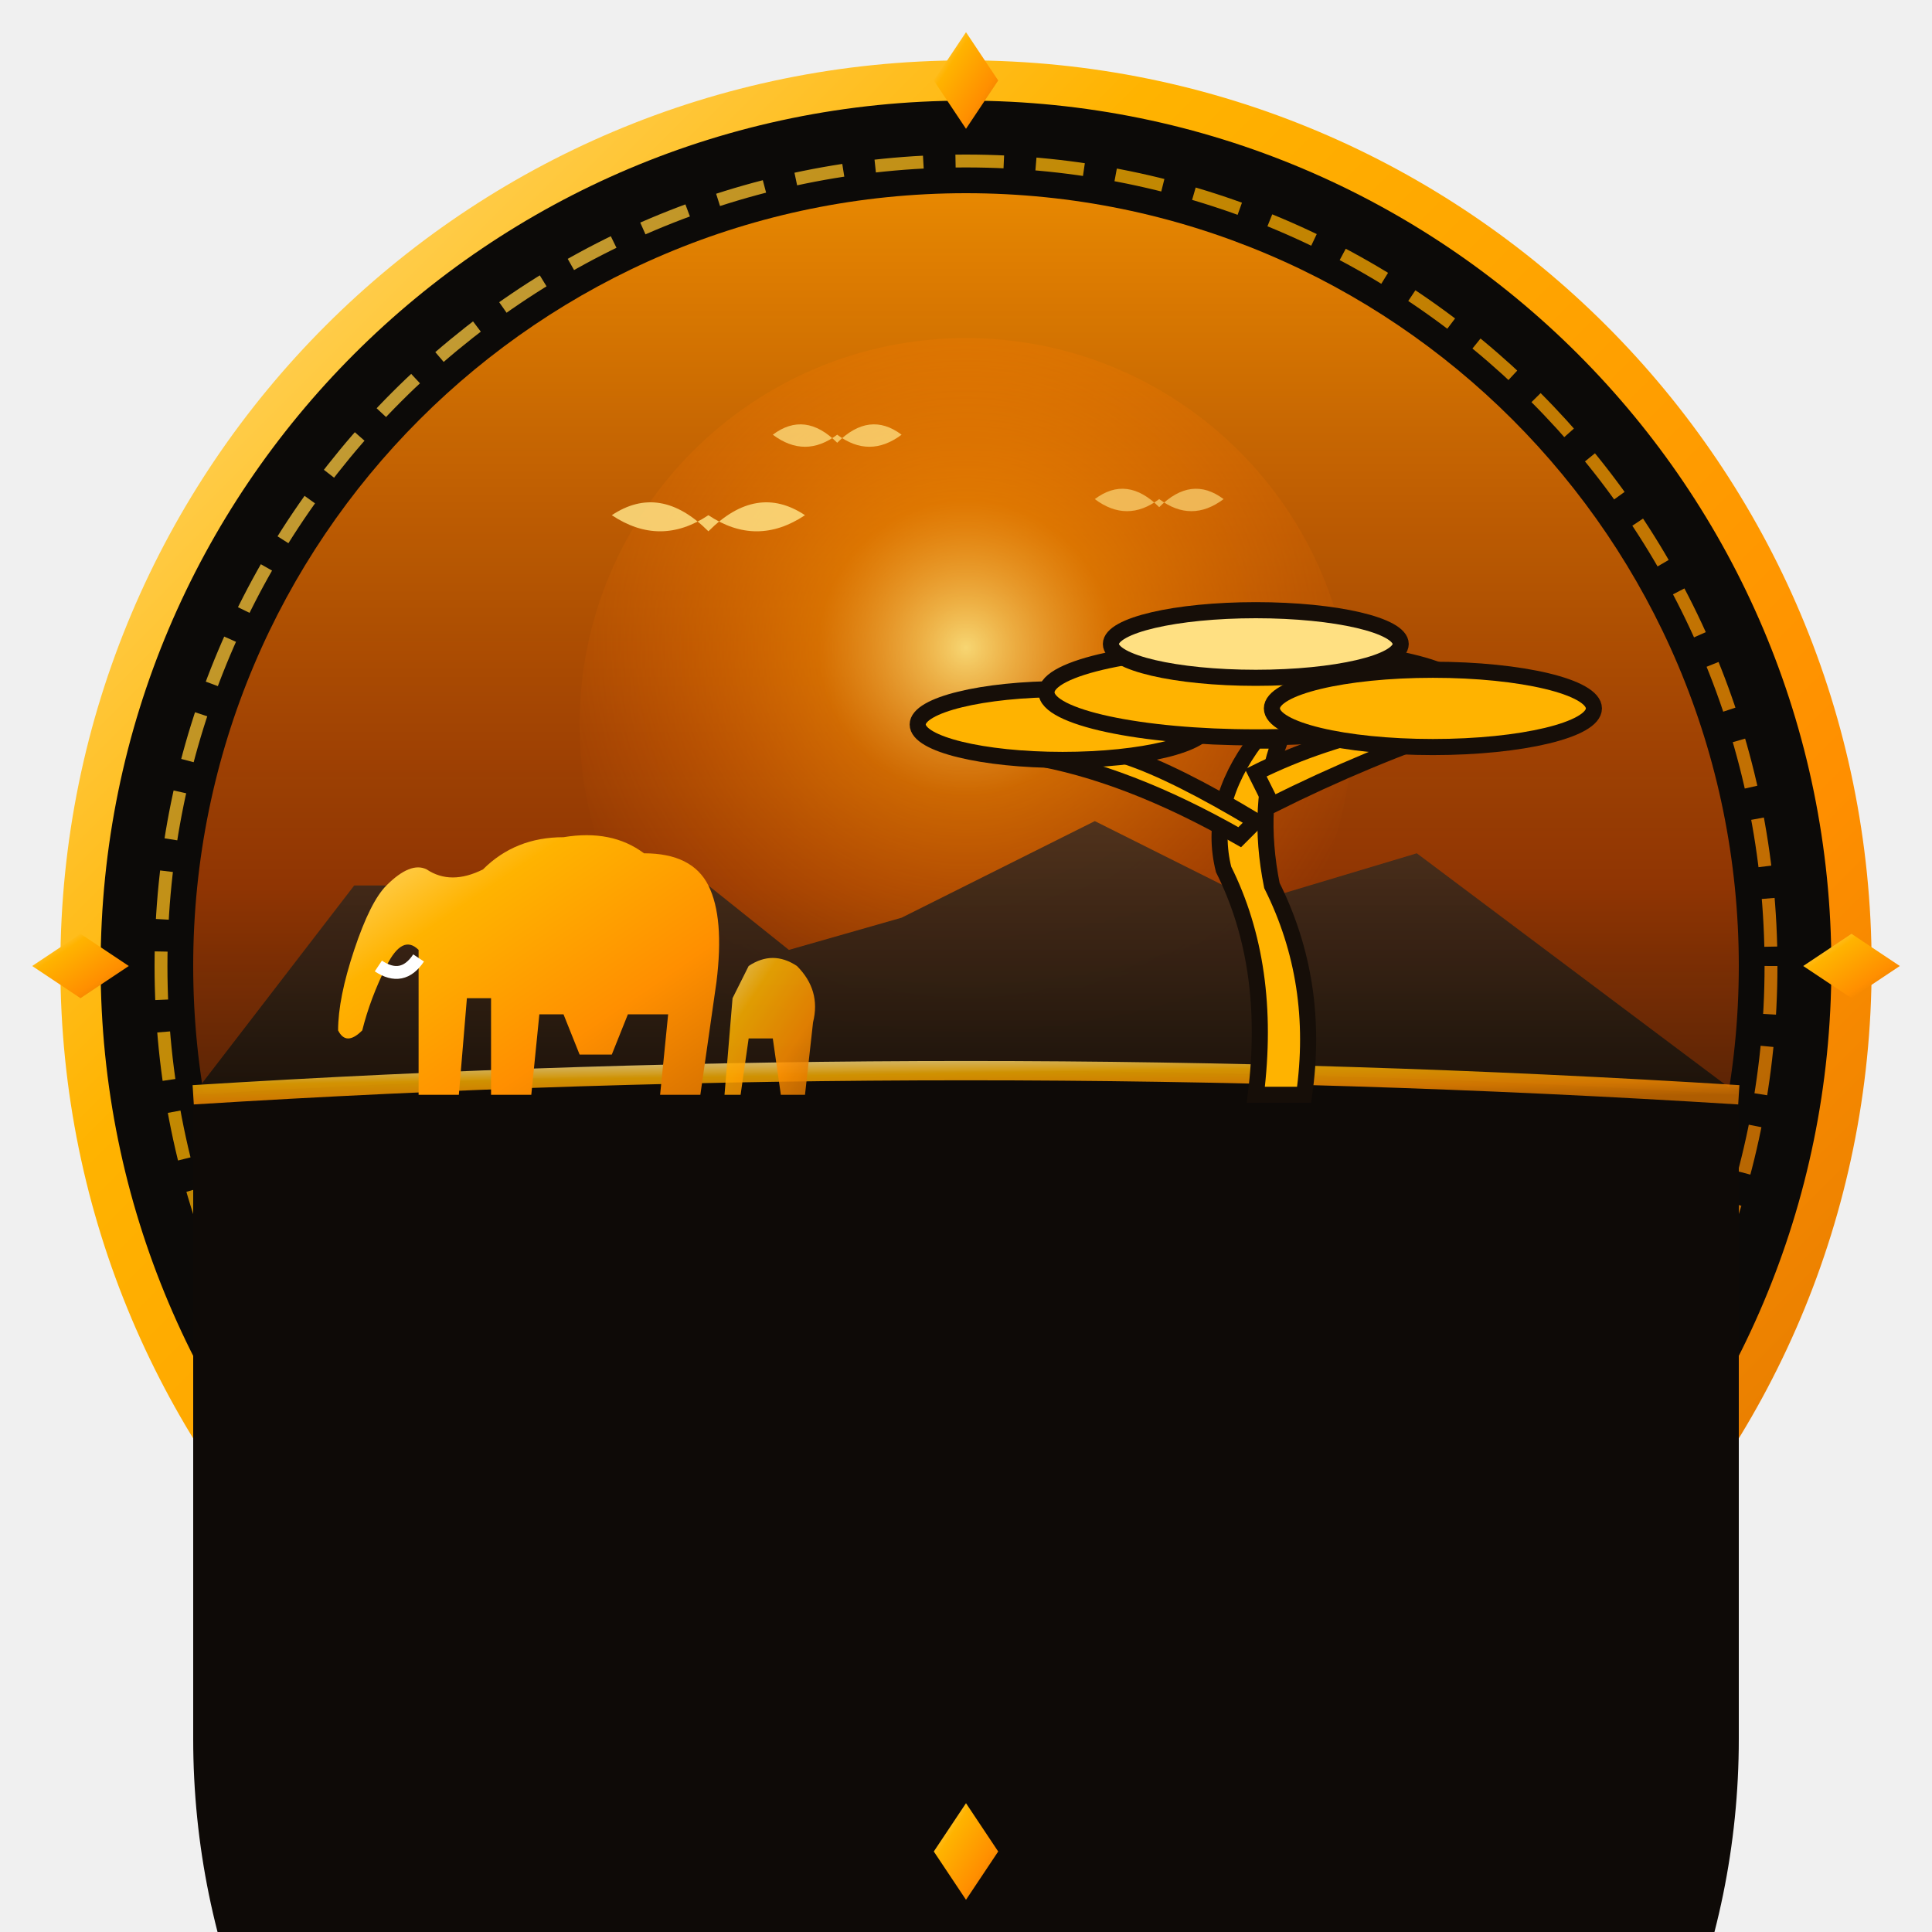
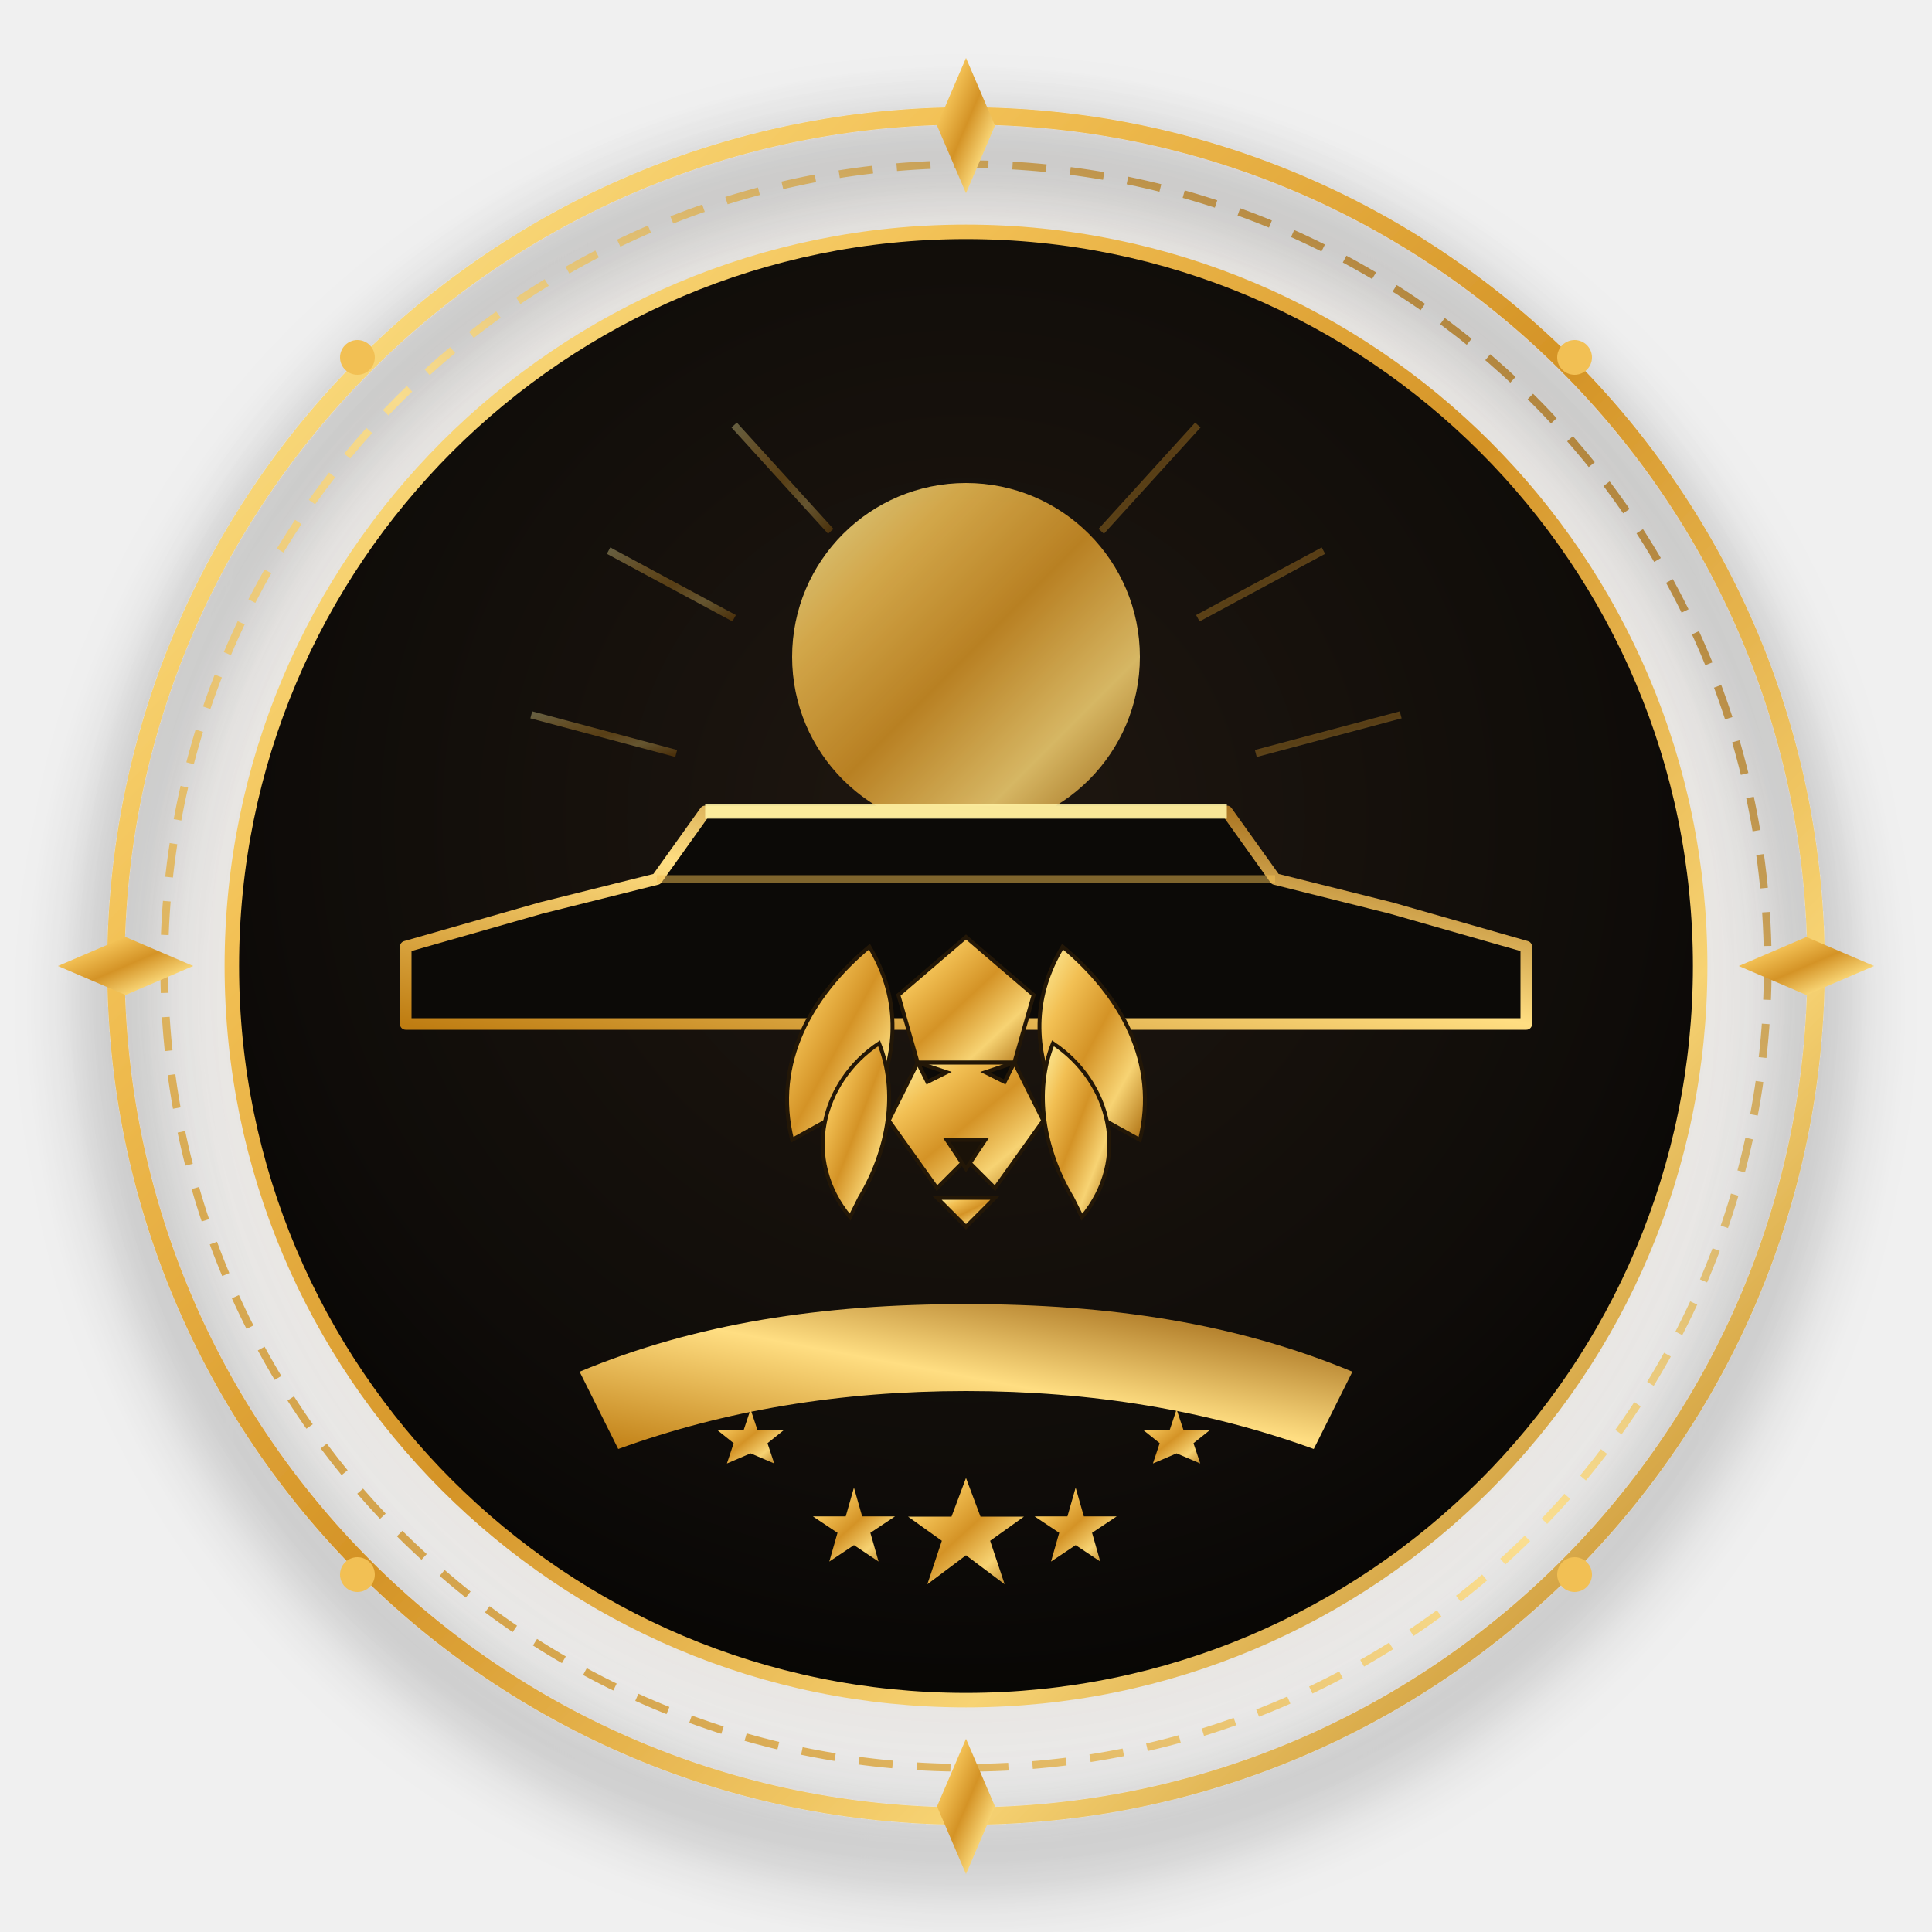
- <svg xmlns="http://www.w3.org/2000/svg" viewBox="0 0 120 120" fill="none">
+ <svg xmlns="http://www.w3.org/2000/svg" viewBox="0 0 200 200" fill="none">
  <defs>
-     <linearGradient id="goldRing" x1="0%" y1="0%" x2="100%" y2="100%">
-       <stop offset="0%" stop-color="#FFE082" />
-       <stop offset="30%" stop-color="#FFB300" />
-       <stop offset="70%" stop-color="#FF8F00" />
-       <stop offset="100%" stop-color="#D77200" />
+     <linearGradient id="richGold" x1="0%" y1="0%" x2="100%" y2="100%">
+       <stop offset="0%" stop-color="#FFF2A3" />
+       <stop offset="25%" stop-color="#F2C054" />
+       <stop offset="50%" stop-color="#D49326" />
+       <stop offset="75%" stop-color="#F7D373" />
+       <stop offset="100%" stop-color="#AA6B0C" />
    </linearGradient>
-     <linearGradient id="africanSunset" x1="50%" y1="0%" x2="50%" y2="100%">
-       <stop offset="0%" stop-color="#FF9500" stop-opacity="0.9" />
-       <stop offset="45%" stop-color="#E65100" stop-opacity="0.6" />
-       <stop offset="100%" stop-color="#120c08" stop-opacity="0.1" />
+     <linearGradient id="goldSheen" x1="0%" y1="100%" x2="100%" y2="0%">
+       <stop offset="0%" stop-color="#BF7D12" />
+       <stop offset="50%" stop-color="#FFDE82" />
+       <stop offset="100%" stop-color="#8E5202" />
    </linearGradient>
-     <radialGradient id="sunGlow" cx="50%" cy="40%" r="55%">
-       <stop offset="0%" stop-color="#FFE57F" stop-opacity="0.9" />
-       <stop offset="35%" stop-color="#FF9100" stop-opacity="0.5" />
-       <stop offset="100%" stop-color="#FF6D00" stop-opacity="0" />
+     <radialGradient id="regalGlow" cx="50%" cy="50%" r="50%">
+       <stop offset="0%" stop-color="#F5B027" stop-opacity="0.35" />
+       <stop offset="60%" stop-color="#E27806" stop-opacity="0.12" />
+       <stop offset="100%" stop-color="#000000" stop-opacity="0" />
    </radialGradient>
-     <linearGradient id="mountainGrad" x1="0%" y1="0%" x2="0%" y2="100%">
-       <stop offset="0%" stop-color="#4a301d" />
-       <stop offset="100%" stop-color="#18110b" />
-     </linearGradient>
-     <filter id="badgeGlow" x="-20%" y="-20%" width="140%" height="140%">
-       <feGaussianBlur stdDeviation="3" result="blur" />
-       <feComposite in="SourceGraphic" in2="blur" operator="over" />
+     <radialGradient id="shieldOnyx" cx="50%" cy="40%" r="65%">
+       <stop offset="0%" stop-color="#1F1710" />
+       <stop offset="70%" stop-color="#0F0C09" />
+       <stop offset="100%" stop-color="#050403" />
+     </radialGradient>
+     <filter id="royalShadow" x="-10%" y="-10%" width="120%" height="120%">
+       <feDropShadow dx="0" dy="4" stdDeviation="4" flood-color="#000000" flood-opacity="0.7" />
    </filter>
  </defs>
-   <circle cx="60" cy="60" r="54" fill="#0c0a08" />
-   <circle cx="60" cy="60" r="55" stroke="url(#goldRing)" stroke-width="2.5" />
-   <circle cx="60" cy="60" r="50" stroke="url(#goldRing)" stroke-width="0.8" stroke-dasharray="3 2" opacity="0.75" />
-   <circle cx="60" cy="60" r="48" fill="url(#africanSunset)" />
-   <circle cx="60" cy="45" r="24" fill="url(#sunGlow)" />
-   <path d="M38 32 Q41 30 44 33 Q47 30 50 32 Q47 34 44 32 Q41 34 38 32 Z" fill="#FFE082" opacity="0.85" />
-   <path d="M48 27 Q50 25.5 52 27.5 Q54 25.5 56 27 Q54 28.5 52 27 Q50 28.5 48 27 Z" fill="#FFE082" opacity="0.75" />
-   <path d="M68 31 Q70 29.5 72 31.5 Q74 29.5 76 31 Q74 32.5 72 31 Q70 32.5 68 31 Z" fill="#FFE082" opacity="0.65" />
-   <path d="M12 68             L22 55             L44 55             L49 59             L56 57             L68 51             L78 56             L88 53             L108 68             Z" fill="url(#mountainGrad)" opacity="0.95" />
-   <path d="M12 68 Q60 65 108 68 L108 108 A48 48 0 0 1 12 108 Z" fill="#0e0a07" />
-   <path d="M12 68 Q60 65 108 68" stroke="url(#goldRing)" stroke-width="1.2" opacity="0.8" />
-   <g fill="#160e08" stroke="#160e08">
-     <path d="M78 68 Q79 60 76 54 Q75 50 78 46 L79.5 46 Q78 50 79 55 Q82 61 81 68 Z" fill="#FFB300" />
-     <path d="M78 51 Q73 48 70 47 Q67 46 64 47 Q70 48 77 52 Z" fill="#FFB300" />
-     <path d="M78 48 Q82 46 87 45 Q89 44 91 45 Q85 47 79 50 Z" fill="#FFB300" />
-     <ellipse cx="66" cy="45" rx="9" ry="2.2" fill="#FFB300" />
-     <ellipse cx="78" cy="43" rx="13" ry="2.8" fill="#FFB300" />
-     <ellipse cx="89" cy="44" rx="10" ry="2.4" fill="#FFB300" />
-     <ellipse cx="78" cy="40" rx="9" ry="2.1" fill="#FFE082" />
+   <circle cx="100" cy="100" r="94" fill="url(#regalGlow)" />
+   <circle cx="100" cy="100" r="88" stroke="url(#richGold)" stroke-width="1.8" filter="url(#royalShadow)" />
+   <circle cx="100" cy="100" r="83" stroke="url(#goldSheen)" stroke-width="0.8" stroke-dasharray="3.5 2.5" opacity="0.85" />
+   <polygon points="100,6 103,13 100,20 97,13" fill="url(#richGold)" />
+   <polygon points="100,194 103,187 100,180 97,187" fill="url(#richGold)" />
+   <polygon points="6,100 13,97 20,100 13,103" fill="url(#richGold)" />
+   <polygon points="194,100 187,97 180,100 187,103" fill="url(#richGold)" />
+   <circle cx="37" cy="37" r="1.8" fill="#F2C054" />
+   <circle cx="163" cy="37" r="1.8" fill="#F2C054" />
+   <circle cx="37" cy="163" r="1.8" fill="#F2C054" />
+   <circle cx="163" cy="163" r="1.8" fill="#F2C054" />
+   <circle cx="100" cy="100" r="76" fill="url(#shieldOnyx)" stroke="url(#richGold)" stroke-width="1.5" />
+   <g opacity="0.35" stroke="url(#richGold)" stroke-width="0.75">
+     <line x1="100" y1="52" x2="100" y2="40" />
+     <line x1="114" y1="55" x2="124" y2="44" />
+     <line x1="86" y1="55" x2="76" y2="44" />
+     <line x1="124" y1="64" x2="137" y2="57" />
+     <line x1="76" y1="64" x2="63" y2="57" />
+     <line x1="130" y1="78" x2="145" y2="74" />
+     <line x1="70" y1="78" x2="55" y2="74" />
  </g>
-   <g fill="url(#goldRing)">
-     <path d="M33 68               L33.5 63               L35 63               L36 65.5               L38 65.5               L39 63               L41.5 63               L41 68               L43.5 68               L44.5 61               Q45 57 44 55               Q43 53 40 53               Q38 51.5 35 52               Q32 52 30 54               Q28 55 26.5 54               Q25.5 53.5 24 55               Q23 56 22 59               Q21 62 21 64               Q21.5 65 22.5 64               Q23 62 24 60               Q25 58 26 59               L26 68               L28.5 68               L29 62               L30.5 62               L30.5 68               Z" />
-     <path d="M23.5 60 Q25 61 26 59.5" stroke="#FFF" stroke-width="0.8" fill="none" />
-     <path d="M46 68 L46.5 64.5 L48 64.5 L48.5 68 L50 68 L50.5 63.5 Q51 61.5 49.5 60 Q48 59 46.5 60 L45.5 62 L45 68 Z" opacity="0.85" />
+   <circle cx="100" cy="68" r="18" fill="url(#richGold)" opacity="0.85" />
+   <path d="M42 98 L56 94 L68 91 L73 84 L127 84 L132 91 L144 94 L158 98 L158 106 L42 106 Z" fill="#0C0A07" stroke="url(#goldSheen)" stroke-width="1.2" stroke-linejoin="round" />
+   <line x1="73" y1="84" x2="127" y2="84" stroke="#FFF2A3" stroke-width="1.5" opacity="0.9" />
+   <line x1="68" y1="91" x2="132" y2="91" stroke="#F2C054" stroke-width="0.8" opacity="0.5" />
+   <g id="lion-crest" fill="url(#richGold)" stroke="#231707" stroke-width="0.4">
+     <path d="M82 118 C80 110, 84 103, 90 98 C93 103, 93 108, 91 113 Z" />
+     <path d="M118 118 C120 110, 116 103, 110 98 C107 103, 107 108, 109 113 Z" />
+     <path d="M88 126 C83 120, 85 112, 91 108 C93 113, 92 119, 89 124 Z" />
+     <path d="M112 126 C117 120, 115 112, 109 108 C107 113, 108 119, 111 124 Z" />
+     <path d="M93 103 L100 97 L107 103 L105 110 L95 110 Z" />
+     <path d="M95 110 L92 116 L97 123 L100 120 L103 123 L108 116 L105 110 Z" />
+     <polygon points="98,118 102,118 100,121" fill="#1A1208" />
+     <path d="M97 124 L100 127 L103 124 Z" />
+     <polygon points="95,110 98,111 96,112" fill="#0C0A07" />
+     <polygon points="105,110 102,111 104,112" fill="#0C0A07" />
  </g>
-   <polygon points="60,2 62,5 60,8 58,5" fill="url(#goldRing)" />
-   <polygon points="60,112 62,115 60,118 58,115" fill="url(#goldRing)" />
-   <polygon points="2,60 5,62 8,60 5,58" fill="url(#goldRing)" />
-   <polygon points="112,60 115,62 118,60 115,58" fill="url(#goldRing)" />
+   <path d="M60 142 C72 137, 85 135, 100 135 C115 135, 128 137, 140 142 L136 150 C125 146, 113 144, 100 144 C87 144, 75 146, 64 150 Z" fill="url(#goldSheen)" />
+   <g fill="url(#richGold)" transform="translate(0, 1)">
+     <polygon points="100,152 101.5,156 106,156 102.5,158.5 104,163 100,160 96,163 97.5,158.5 94,156 98.5,156" />
+     <polygon points="88,154 89,157.5 93,157.5 90,159.5 91,163 88,161 85,163 86,159.5 83,157.5 87,157.5" transform="scale(0.85) translate(16, 26)" />
+     <polygon points="77,157 78,160 82,160 79.5,162 80.5,165 77,163.5 73.5,165 74.5,162 72,160 76,160" transform="scale(0.7) translate(34, 50)" />
+     <polygon points="112,154 113,157.5 117,157.5 114,159.5 115,163 112,161 109,163 110,159.5 107,157.5 111,157.5" transform="scale(0.85) translate(19, 26)" />
+     <polygon points="123,157 124,160 128,160 125.5,162 126.5,165 123,163.5 119.5,165 120.5,162 118,160 122,160" transform="scale(0.7) translate(51, 50)" />
+   </g>
</svg>
